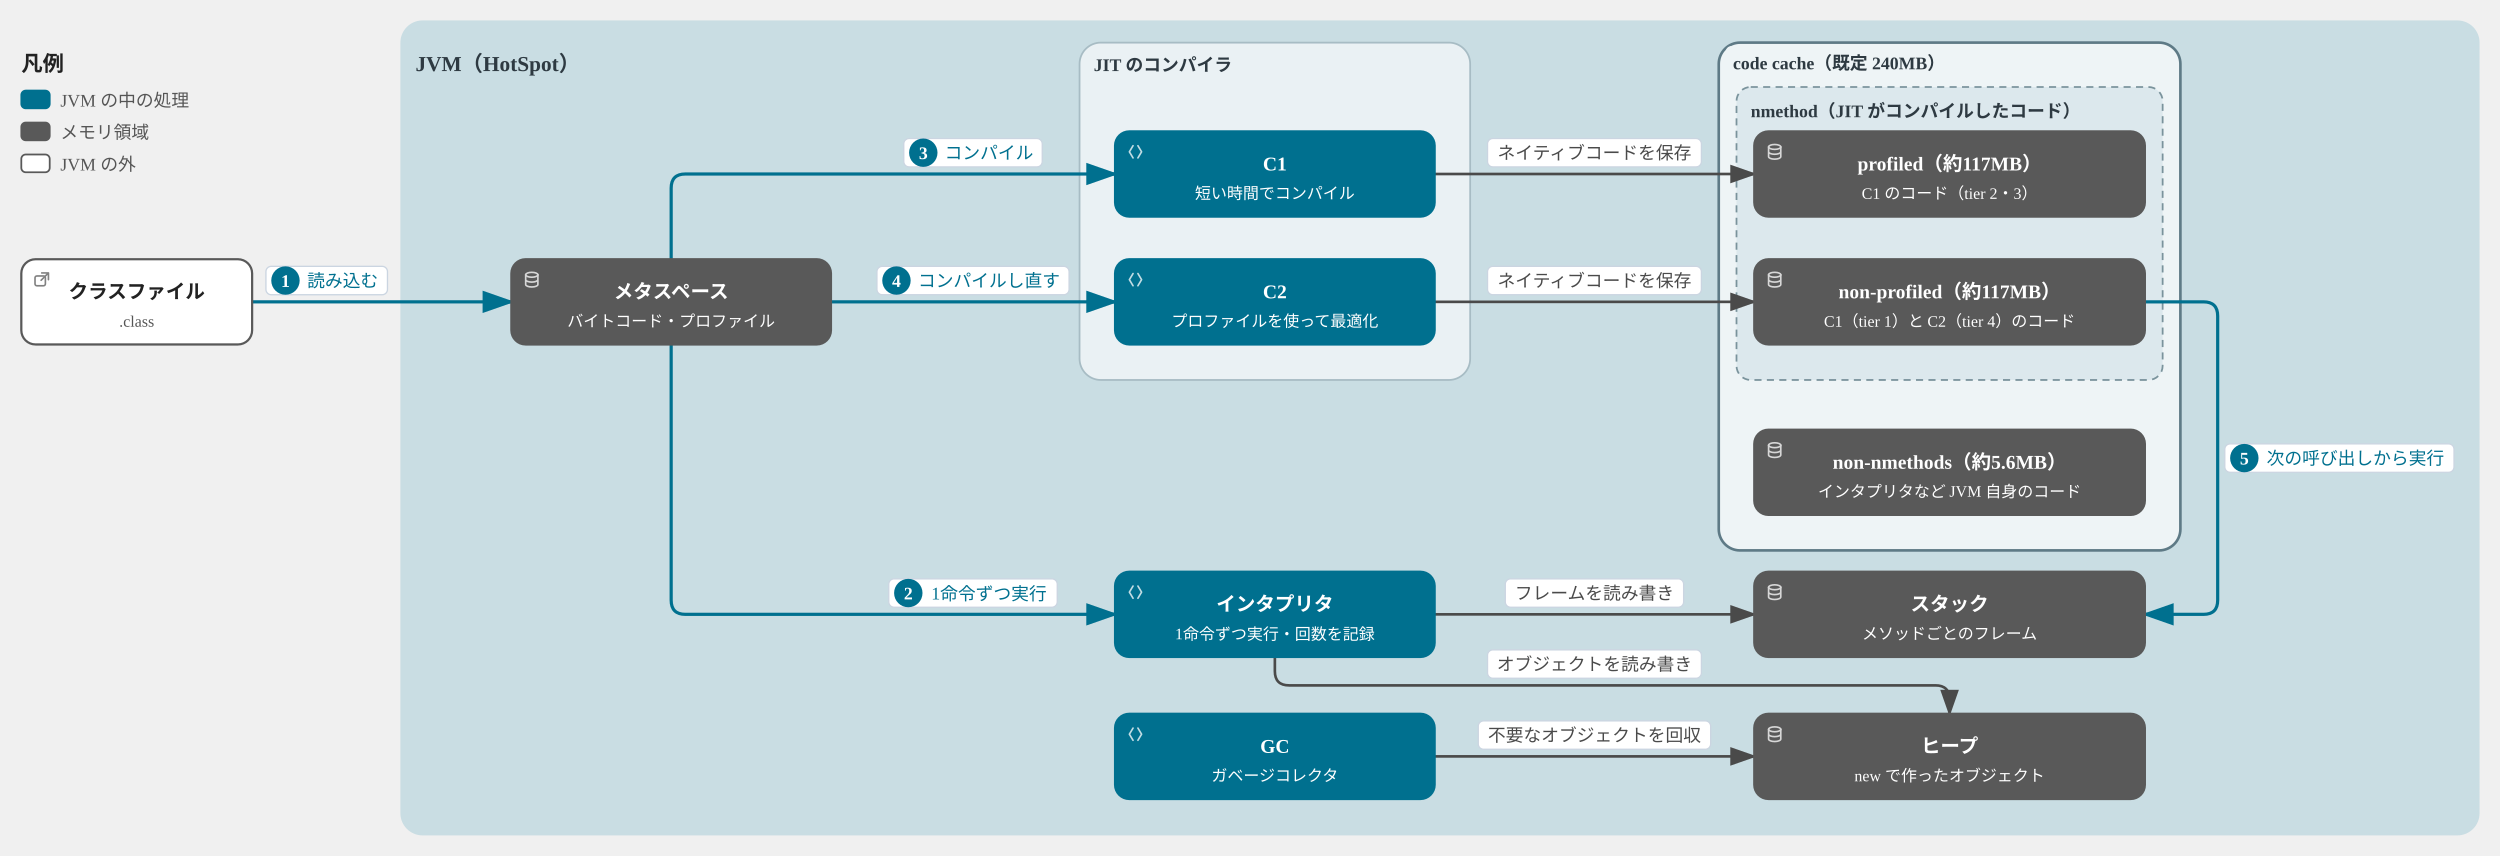
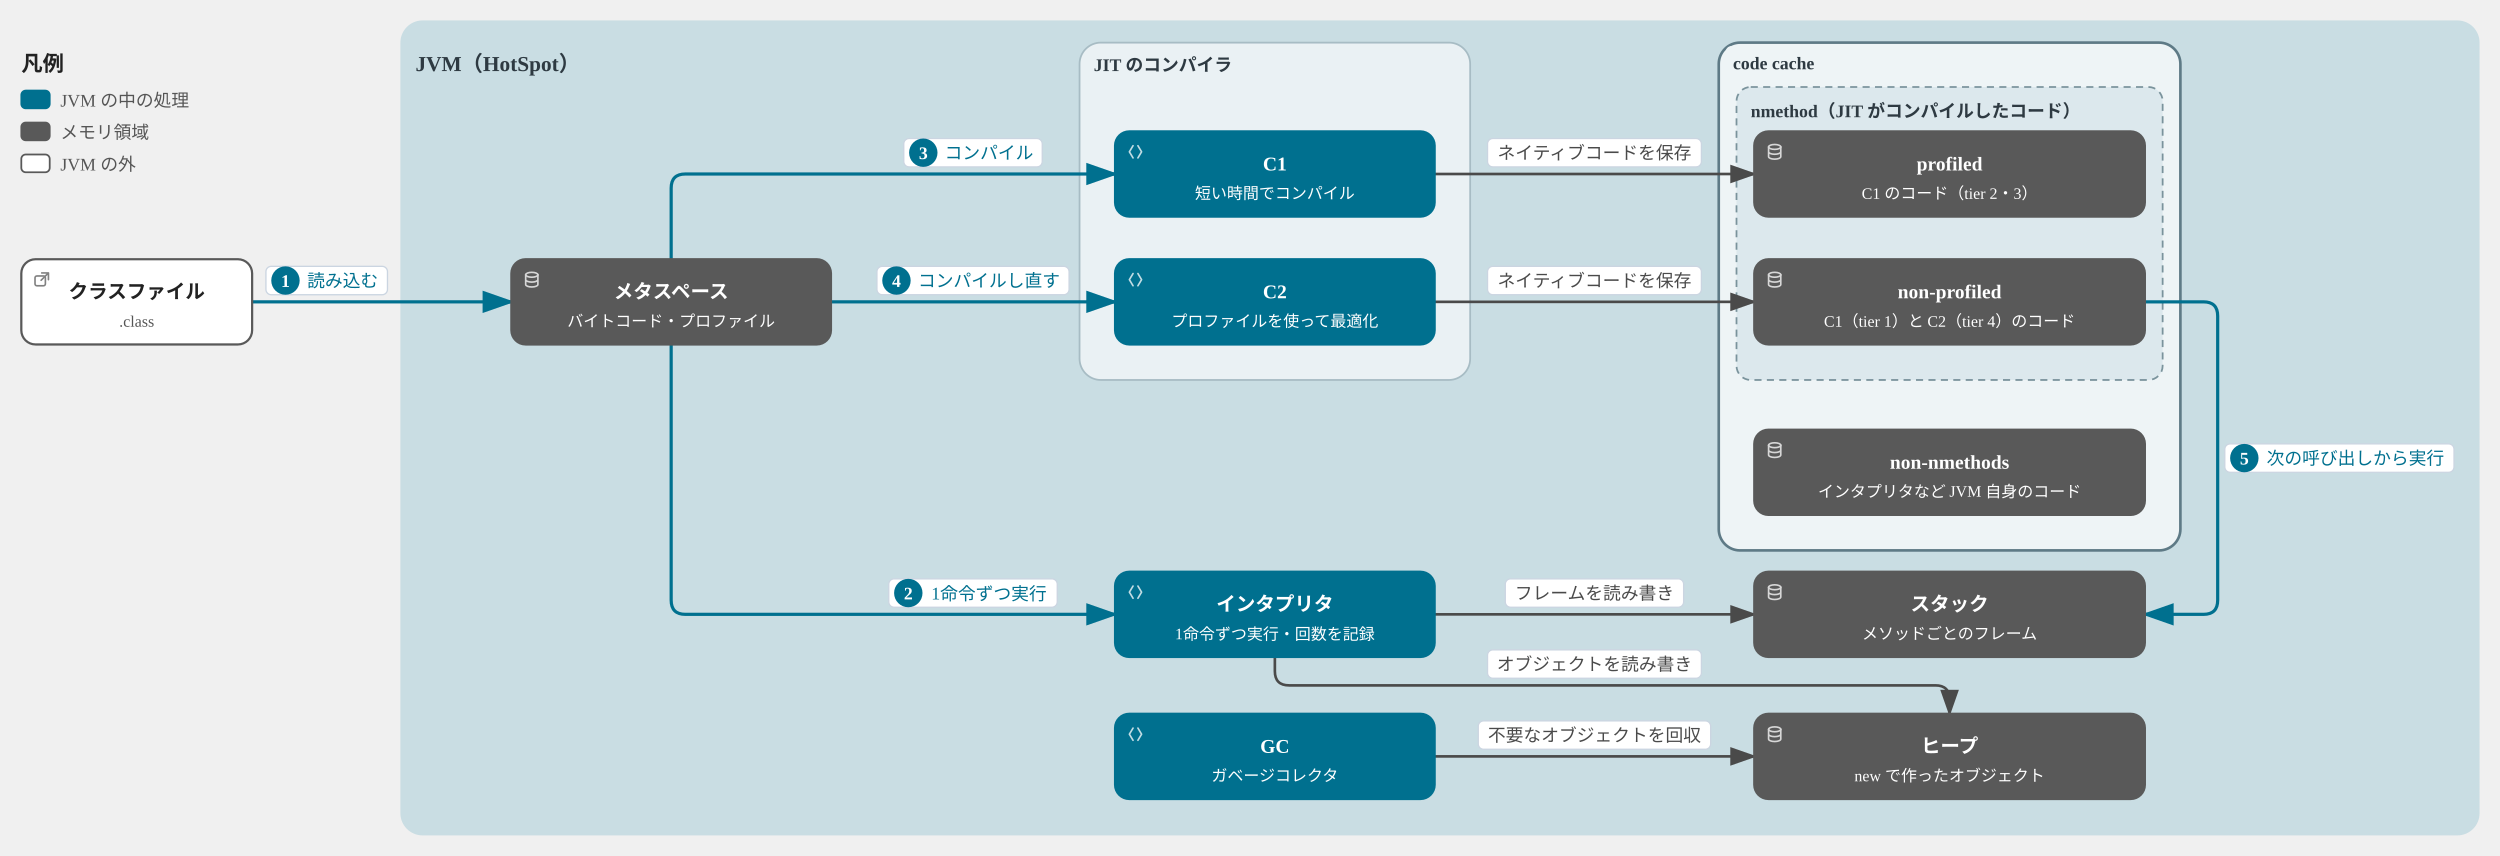
<svg xmlns="http://www.w3.org/2000/svg" viewBox="28 -6 1408 482" role="img">
  <defs>
    <marker id="arrowhead" markerWidth="10" markerHeight="7" refX="9" refY="3.5" orient="auto">
      <polygon points="0 0, 10 3.5, 0 7" fill="rgb(74, 74, 74)" />
    </marker>
    <marker id="arrowhead-emphasis" markerWidth="10" markerHeight="7" refX="9" refY="3.5" orient="auto">
      <polygon points="0 0, 10 3.5, 0 7" fill="rgb(0, 112, 143)" />
    </marker>
    <marker id="arrowhead-security" markerWidth="10" markerHeight="7" refX="9" refY="3.5" orient="auto">
      <polygon points="0 0, 10 3.5, 0 7" fill="rgb(225, 29, 72)" />
    </marker>
    <marker id="arrowhead-dashed" markerWidth="10" markerHeight="7" refX="9" refY="3.5" orient="auto">
      <polygon points="0 0, 10 3.5, 0 7" fill="rgb(124, 58, 237)" />
    </marker>
  </defs>
  <rect x="254" y="6" width="1170" height="458" rx="12" stroke-width="1" fill="rgb(201, 221, 227)" stroke="rgb(201, 221, 227)" />
  <rect x="636" y="18" width="220" height="190" rx="12" stroke-width="1" fill="rgb(234, 241, 244)" stroke="rgb(167, 188, 196)" />
  <rect x="996" y="18" width="260" height="286" rx="12" stroke-width="1.5px" fill="rgb(238, 244, 246)" stroke="rgb(94, 122, 134)" />
  <rect x="1006" y="43" width="240" height="165" rx="8" stroke-width="1" fill="rgb(220, 232, 237)" stroke="rgb(122, 147, 156)" stroke-dasharray="4px, 3px" />
  <g>
    <path d="M 170 164 L 316 164" stroke-width="1.8px" marker-end="url(#arrowhead-emphasis)" fill="none" stroke="rgb(0, 112, 143)" />
  </g>
  <g>
    <path d="M 406 188 L 406 332 Q 406 340 414 340 L 656 340" stroke-width="1.8px" marker-end="url(#arrowhead-emphasis)" fill="none" stroke="rgb(0, 112, 143)" />
  </g>
  <g>
    <path d="M 406 140 L 406 100 Q 406 92 414 92 L 656 92" stroke-width="1.8px" marker-end="url(#arrowhead-emphasis)" fill="none" stroke="rgb(0, 112, 143)" />
  </g>
  <g>
    <path d="M 496 164 L 656 164" stroke-width="1.8px" marker-end="url(#arrowhead-emphasis)" fill="none" stroke="rgb(0, 112, 143)" />
  </g>
  <g>
    <path d="M 836 92 L 1016 92" stroke-width="1.5px" marker-end="url(#arrowhead)" fill="none" stroke="rgb(74, 74, 74)" />
  </g>
  <g>
    <path d="M 836 164 L 1016 164" stroke-width="1.5px" marker-end="url(#arrowhead)" fill="none" stroke="rgb(74, 74, 74)" />
  </g>
  <path d="M 1236 164 L 1269 164 Q 1277 164 1277 172 L 1277 332 Q 1277 340 1269 340 L 1236 340" stroke-width="1.8px" marker-end="url(#arrowhead-emphasis)" fill="none" stroke="rgb(0, 112, 143)" />
  <g>
    <path d="M 746 364 L 746 372 Q 746 380 754 380 L 1118 380 Q 1126 380 1126 388 L 1126 396" stroke-width="1.5px" marker-end="url(#arrowhead)" fill="none" stroke="rgb(74, 74, 74)" />
  </g>
  <g>
    <path d="M 836 340 L 1016 340" stroke-width="1.5px" marker-end="url(#arrowhead)" fill="none" stroke="rgb(74, 74, 74)" />
  </g>
  <g>
    <path d="M 836 420 L 1016 420" stroke-width="1.5px" marker-end="url(#arrowhead)" fill="none" stroke="rgb(74, 74, 74)" />
  </g>
  <g id="node-classfile">
    <rect x="40" y="140" width="130" height="48" rx="8" fill="rgb(255, 255, 255)" />
    <rect x="40" y="140" width="130" height="48" rx="8" stroke-width="1.25px" fill="rgb(255, 255, 255)" stroke="rgb(89, 89, 89)" />
    <g transform="matrix(0.6875, 0, 0, 0.6875, 46, 146)" fill="none" stroke="rgb(89, 89, 89)" stroke-width="1.35px" stroke-linecap="round" stroke-linejoin="round" opacity="0.76">
      <rect x="2.5" y="5" width="8.5" height="8" rx="1.5" />
      <path d="M8 2.5h5.5V8M13.5 2.5 7.5 8.5" />
    </g>
    <text x="105" y="162" font-size="11px" font-weight="600" text-anchor="middle" fill="rgb(34, 34, 34)">クラスファイル</text>
    <text x="105" y="178" font-size="9px" text-anchor="middle" fill="rgb(85, 85, 85)">.class</text>
  </g>
  <g id="node-metaspace">
    <rect x="316" y="140" width="180" height="48" rx="8" fill="rgb(255, 255, 255)" />
    <rect x="316" y="140" width="180" height="48" rx="8" stroke-width="1.25px" fill="rgb(89, 89, 89)" stroke="rgb(89, 89, 89)" />
    <g transform="matrix(0.6875, 0, 0, 0.6875, 322, 146)" fill="none" stroke="rgb(255, 255, 255)" stroke-width="1.35px" stroke-linecap="round" stroke-linejoin="round" opacity="0.76">
      <ellipse cx="8" cy="4" rx="5" ry="2" />
      <path d="M3 4v8c0 1.1 2.2 2 5 2s5-.9 5-2V4M3 8c0 1.1 2.2 2 5 2s5-.9 5-2" />
    </g>
    <text x="406" y="162" font-size="11px" font-weight="600" text-anchor="middle" fill="rgb(255, 255, 255)">メタスペース</text>
    <text x="406" y="178" font-size="9px" text-anchor="middle" fill="rgb(255, 255, 255)">バイトコード・プロファイル</text>
  </g>
  <g id="node-c1">
    <rect x="656" y="68" width="180" height="48" rx="8" fill="rgb(255, 255, 255)" />
    <rect x="656" y="68" width="180" height="48" rx="8" stroke-width="1.25px" fill="rgb(0, 112, 143)" stroke="rgb(0, 112, 143)" />
    <g transform="matrix(0.6875, 0, 0, 0.6875, 662, 74)" fill="none" stroke="rgb(255, 255, 255)" stroke-width="1.35px" stroke-linecap="round" stroke-linejoin="round" opacity="0.76">
      <path d="M6 3 3 8l3 5M10 3l3 5-3 5" />
    </g>
    <text x="746" y="90" font-size="11px" font-weight="600" text-anchor="middle" fill="rgb(255, 255, 255)">C1</text>
    <text x="746" y="106" font-size="9px" text-anchor="middle" fill="rgb(255, 255, 255)">短い時間でコンパイル</text>
  </g>
  <g id="node-c2">
    <rect x="656" y="140" width="180" height="48" rx="8" fill="rgb(255, 255, 255)" />
    <rect x="656" y="140" width="180" height="48" rx="8" stroke-width="1.25px" fill="rgb(0, 112, 143)" stroke="rgb(0, 112, 143)" />
    <g transform="matrix(0.6875, 0, 0, 0.6875, 662, 146)" fill="none" stroke="rgb(255, 255, 255)" stroke-width="1.35px" stroke-linecap="round" stroke-linejoin="round" opacity="0.76">
      <path d="M6 3 3 8l3 5M10 3l3 5-3 5" />
    </g>
    <text x="746" y="162" font-size="11px" font-weight="600" text-anchor="middle" fill="rgb(255, 255, 255)">C2</text>
    <text x="746" y="178" font-size="9px" text-anchor="middle" fill="rgb(255, 255, 255)">プロファイルを使って最適化</text>
  </g>
  <g id="node-interpreter">
    <rect x="656" y="316" width="180" height="48" rx="8" fill="rgb(255, 255, 255)" />
    <rect x="656" y="316" width="180" height="48" rx="8" stroke-width="1.25px" fill="rgb(0, 112, 143)" stroke="rgb(0, 112, 143)" />
    <g transform="matrix(0.6875, 0, 0, 0.6875, 662, 322)" fill="none" stroke="rgb(255, 255, 255)" stroke-width="1.35px" stroke-linecap="round" stroke-linejoin="round" opacity="0.76">
      <path d="M6 3 3 8l3 5M10 3l3 5-3 5" />
    </g>
    <text x="746" y="338" font-size="11px" font-weight="600" text-anchor="middle" fill="rgb(255, 255, 255)">インタプリタ</text>
    <text x="746" y="354" font-size="9px" text-anchor="middle" fill="rgb(255, 255, 255)">1命令ずつ実行・回数を記録</text>
  </g>
  <g id="node-profiled">
    <rect x="1016" y="68" width="220" height="48" rx="8" fill="rgb(255, 255, 255)" />
    <rect x="1016" y="68" width="220" height="48" rx="8" stroke-width="1.25px" fill="rgb(89, 89, 89)" stroke="rgb(89, 89, 89)" />
    <g transform="matrix(0.6875, 0, 0, 0.6875, 1022, 74)" fill="none" stroke="rgb(255, 255, 255)" stroke-width="1.35px" stroke-linecap="round" stroke-linejoin="round" opacity="0.76">
      <ellipse cx="8" cy="4" rx="5" ry="2" />
      <path d="M3 4v8c0 1.1 2.2 2 5 2s5-.9 5-2V4M3 8c0 1.1 2.2 2 5 2s5-.9 5-2" />
    </g>
-     <text x="1126" y="90" font-size="11px" font-weight="600" text-anchor="middle" fill="rgb(255, 255, 255)">profiled（約117MB）</text>
+     <text x="1126" y="90" font-size="11px" font-weight="600" text-anchor="middle" fill="rgb(255, 255, 255)">profiled</text>
    <text x="1126" y="106" font-size="9px" text-anchor="middle" fill="rgb(255, 255, 255)">C1 のコード（tier 2・3）</text>
  </g>
  <g id="node-non-profiled">
    <rect x="1016" y="140" width="220" height="48" rx="8" fill="rgb(255, 255, 255)" />
    <rect x="1016" y="140" width="220" height="48" rx="8" stroke-width="1.25px" fill="rgb(89, 89, 89)" stroke="rgb(89, 89, 89)" />
    <g transform="matrix(0.6875, 0, 0, 0.6875, 1022, 146)" fill="none" stroke="rgb(255, 255, 255)" stroke-width="1.35px" stroke-linecap="round" stroke-linejoin="round" opacity="0.76">
      <ellipse cx="8" cy="4" rx="5" ry="2" />
      <path d="M3 4v8c0 1.1 2.2 2 5 2s5-.9 5-2V4M3 8c0 1.1 2.2 2 5 2s5-.9 5-2" />
    </g>
-     <text x="1126" y="162" font-size="11px" font-weight="600" text-anchor="middle" fill="rgb(255, 255, 255)">non-profiled（約117MB）</text>
+     <text x="1126" y="162" font-size="11px" font-weight="600" text-anchor="middle" fill="rgb(255, 255, 255)">non-profiled</text>
    <text x="1126" y="178" font-size="9px" text-anchor="middle" fill="rgb(255, 255, 255)">C1（tier 1）と C2（tier 4）のコード</text>
  </g>
  <g id="node-non-nmethods">
    <rect x="1016" y="236" width="220" height="48" rx="8" fill="rgb(255, 255, 255)" />
    <rect x="1016" y="236" width="220" height="48" rx="8" stroke-width="1.25px" fill="rgb(89, 89, 89)" stroke="rgb(89, 89, 89)" />
    <g transform="matrix(0.6875, 0, 0, 0.6875, 1022, 242)" fill="none" stroke="rgb(255, 255, 255)" stroke-width="1.35px" stroke-linecap="round" stroke-linejoin="round" opacity="0.76">
      <ellipse cx="8" cy="4" rx="5" ry="2" />
      <path d="M3 4v8c0 1.1 2.2 2 5 2s5-.9 5-2V4M3 8c0 1.1 2.2 2 5 2s5-.9 5-2" />
    </g>
-     <text x="1126" y="258" font-size="11px" font-weight="600" text-anchor="middle" fill="rgb(255, 255, 255)">non-nmethods（約5.6MB）</text>
+     <text x="1126" y="258" font-size="11px" font-weight="600" text-anchor="middle" fill="rgb(255, 255, 255)">non-nmethods</text>
    <text x="1126" y="274" font-size="9px" text-anchor="middle" fill="rgb(255, 255, 255)">インタプリタなど JVM 自身のコード</text>
  </g>
  <g id="node-gc">
    <rect x="656" y="396" width="180" height="48" rx="8" fill="rgb(255, 255, 255)" />
    <rect x="656" y="396" width="180" height="48" rx="8" stroke-width="1.25px" fill="rgb(0, 112, 143)" stroke="rgb(0, 112, 143)" />
    <g transform="matrix(0.6875, 0, 0, 0.6875, 662, 402)" fill="none" stroke="rgb(255, 255, 255)" stroke-width="1.35px" stroke-linecap="round" stroke-linejoin="round" opacity="0.76">
      <path d="M6 3 3 8l3 5M10 3l3 5-3 5" />
    </g>
    <text x="746" y="418" font-size="11px" font-weight="600" text-anchor="middle" fill="rgb(255, 255, 255)">GC</text>
    <text x="746" y="434" font-size="9px" text-anchor="middle" fill="rgb(255, 255, 255)">ガベージコレクタ</text>
  </g>
  <g id="node-heap">
    <rect x="1016" y="396" width="220" height="48" rx="8" fill="rgb(255, 255, 255)" />
    <rect x="1016" y="396" width="220" height="48" rx="8" stroke-width="1.25px" fill="rgb(89, 89, 89)" stroke="rgb(89, 89, 89)" />
    <g transform="matrix(0.6875, 0, 0, 0.6875, 1022, 402)" fill="none" stroke="rgb(255, 255, 255)" stroke-width="1.35px" stroke-linecap="round" stroke-linejoin="round" opacity="0.76">
      <ellipse cx="8" cy="4" rx="5" ry="2" />
      <path d="M3 4v8c0 1.1 2.2 2 5 2s5-.9 5-2V4M3 8c0 1.1 2.2 2 5 2s5-.9 5-2" />
    </g>
    <text x="1126" y="418" font-size="11px" font-weight="600" text-anchor="middle" fill="rgb(255, 255, 255)">ヒープ</text>
    <text x="1126" y="434" font-size="9px" text-anchor="middle" fill="rgb(255, 255, 255)">new で作ったオブジェクト</text>
  </g>
  <g id="node-stack">
    <rect x="1016" y="316" width="220" height="48" rx="8" fill="rgb(255, 255, 255)" />
    <rect x="1016" y="316" width="220" height="48" rx="8" stroke-width="1.25px" fill="rgb(89, 89, 89)" stroke="rgb(89, 89, 89)" />
    <g transform="matrix(0.6875, 0, 0, 0.6875, 1022, 322)" fill="none" stroke="rgb(255, 255, 255)" stroke-width="1.35px" stroke-linecap="round" stroke-linejoin="round" opacity="0.76">
      <ellipse cx="8" cy="4" rx="5" ry="2" />
      <path d="M3 4v8c0 1.1 2.2 2 5 2s5-.9 5-2V4M3 8c0 1.1 2.2 2 5 2s5-.9 5-2" />
    </g>
    <text x="1126" y="338" font-size="11px" font-weight="600" text-anchor="middle" fill="rgb(255, 255, 255)">スタック</text>
    <text x="1126" y="354" font-size="9px" text-anchor="middle" fill="rgb(255, 255, 255)">メソッドごとのフレーム</text>
  </g>
  <g>
    <rect x="177.773" y="144" width="68.453" height="16" rx="3" fill="rgb(255, 255, 255)" stroke="rgb(203, 213, 225)" stroke-width="0.75px" />
    <text x="221" y="155.6" font-size="10px" text-anchor="middle" fill="rgb(0, 112, 143)"> 読み込む</text>
    <circle cx="188.773" cy="152" r="8" fill="rgb(0, 112, 143)" />
    <text x="188.773" y="155.6" font-size="10px" font-weight="700" fill="rgb(255, 255, 255)" text-anchor="middle">1</text>
  </g>
  <g>
    <rect x="528.555" y="320" width="94.891" height="16" rx="3" fill="rgb(255, 255, 255)" stroke="rgb(203, 213, 225)" stroke-width="0.75px" />
    <text x="585" y="331.6" font-size="10px" text-anchor="middle" fill="rgb(0, 112, 143)"> 1命令ずつ実行</text>
    <circle cx="539.555" cy="328" r="8" fill="rgb(0, 112, 143)" />
    <text x="539.555" y="331.6" font-size="10px" font-weight="700" fill="rgb(255, 255, 255)" text-anchor="middle">2</text>
  </g>
  <g>
    <rect x="537" y="72" width="78" height="16" rx="3" fill="rgb(255, 255, 255)" stroke="rgb(203, 213, 225)" stroke-width="0.75px" />
    <text x="585" y="83.6" font-size="10px" text-anchor="middle" fill="rgb(0, 112, 143)"> コンパイル</text>
    <circle cx="548" cy="80" r="8" fill="rgb(0, 112, 143)" />
    <text x="548" y="83.6" font-size="10px" font-weight="700" fill="rgb(255, 255, 255)" text-anchor="middle">3</text>
  </g>
  <g>
    <rect x="521.883" y="144" width="108.234" height="16" rx="3" fill="rgb(255, 255, 255)" stroke="rgb(203, 213, 225)" stroke-width="0.75px" />
    <text x="585" y="155.6" font-size="10px" text-anchor="middle" fill="rgb(0, 112, 143)"> コンパイルし直す</text>
    <circle cx="532.883" cy="152" r="8" fill="rgb(0, 112, 143)" />
    <text x="532.883" y="155.6" font-size="10px" font-weight="700" fill="rgb(255, 255, 255)" text-anchor="middle">4</text>
  </g>
  <g>
    <rect x="865.773" y="72" width="120.453" height="16" rx="3" fill="rgb(255, 255, 255)" stroke="rgb(203, 213, 225)" stroke-width="0.75px" />
    <text x="926" y="83.6" font-size="10px" text-anchor="middle" fill="rgb(74, 74, 74)">ネイティブコードを保存</text>
  </g>
  <g>
    <rect x="865.773" y="144" width="120.453" height="16" rx="3" fill="rgb(255, 255, 255)" stroke="rgb(203, 213, 225)" stroke-width="0.75px" />
    <text x="926" y="155.6" font-size="10px" text-anchor="middle" fill="rgb(74, 74, 74)">ネイティブコードを保存</text>
  </g>
  <g>
    <rect x="1281" y="244" width="129.109" height="16" rx="3" fill="rgb(255, 255, 255)" stroke="rgb(203, 213, 225)" stroke-width="0.75px" />
    <text x="1354.555" y="255.6" font-size="10px" text-anchor="middle" fill="rgb(0, 112, 143)"> 次の呼び出しから実行</text>
    <circle cx="1292" cy="252" r="8" fill="rgb(0, 112, 143)" />
    <text x="1292" y="255.6" font-size="10px" font-weight="700" fill="rgb(255, 255, 255)" text-anchor="middle">5</text>
  </g>
  <g>
    <rect x="865.773" y="360" width="120.453" height="16" rx="3" fill="rgb(255, 255, 255)" stroke="rgb(203, 213, 225)" stroke-width="0.75px" />
    <text x="926" y="371.6" font-size="10px" text-anchor="middle" fill="rgb(74, 74, 74)">オブジェクトを読み書き</text>
  </g>
  <g>
    <rect x="875.773" y="320" width="100.453" height="16" rx="3" fill="rgb(255, 255, 255)" stroke="rgb(203, 213, 225)" stroke-width="0.75px" />
    <text x="926" y="331.6" font-size="10px" text-anchor="middle" fill="rgb(74, 74, 74)">フレームを読み書き</text>
  </g>
  <g>
    <rect x="860.555" y="400" width="130.891" height="16" rx="3" fill="rgb(255, 255, 255)" stroke="rgb(203, 213, 225)" stroke-width="0.75px" />
    <text x="926" y="411.6" font-size="10px" text-anchor="middle" fill="rgb(74, 74, 74)">不要なオブジェクトを回収</text>
  </g>
  <g transform="matrix(1, 0, 0, 1, 0, -26)">
    <rect x="258" y="47" width="85.763" height="17" rx="3" fill="rgb(201, 221, 227)" stroke-width="0.8px" />
    <text x="262" y="60.019" font-size="12px" font-weight="650" fill="rgb(46, 58, 66)">JVM（HotSpot）</text>
  </g>
  <g transform="matrix(1, 0, 0, 1, 0, -26)">
    <rect x="640" y="47" width="96.586" height="17" rx="3" fill="rgb(234, 241, 244)" stroke-width="0.8px" />
    <text x="644" y="60.019" font-size="10px" font-weight="600" fill="rgb(46, 58, 66)">JIT のコンパイラ</text>
  </g>
  <g transform="matrix(1, 0, 0, 1, 0, -8)">
-     <rect x="1000" y="28" width="139.879" height="17" rx="3" fill="rgb(238, 244, 246)" stroke-width="0.8px" />
-     <text x="1004" y="41.019" font-size="10px" font-weight="600" fill="rgb(46, 58, 66)">code cache（既定 240MB）</text>
+     <rect x="1000" y="28" width="64.116" height="17" rx="3" fill="rgb(238, 244, 246)" stroke-width="0.8px" />
+     <text x="1004" y="41.019" font-size="10px" font-weight="600" fill="rgb(46, 58, 66)">code cache</text>
  </g>
  <g>
    <rect x="1010" y="47" width="210.23" height="17" rx="3" fill="rgb(220, 232, 237)" stroke-width="0.8px" />
    <text x="1014" y="60.019" font-size="10px" font-weight="600" fill="rgb(46, 58, 66)">nmethod（JIT がコンパイルしたコード）</text>
  </g>
  <g>
    <text x="40" y="34.019" font-size="12px" font-weight="650" fill="rgb(34, 34, 34)">凡例</text>
    <rect x="40" y="45.019" width="16" height="10" rx="2.5" fill="#00708F" stroke="#00708F" stroke-width="1" />
    <text x="62" y="54.019" font-size="10px" fill="rgb(85, 85, 85)">JVM の中の処理</text>
    <rect x="40" y="63.019" width="16" height="10" rx="2.5" fill="#595959" stroke="#595959" stroke-width="1" />
    <text x="62" y="72.019" font-size="10px" fill="rgb(85, 85, 85)">メモリ領域</text>
    <rect x="40" y="81.019" width="16" height="10" rx="2.5" fill="#FFFFFF" stroke="#595959" stroke-width="1" />
    <text x="62" y="90.019" font-size="10px" fill="rgb(85, 85, 85)">JVM の外</text>
  </g>
</svg>
